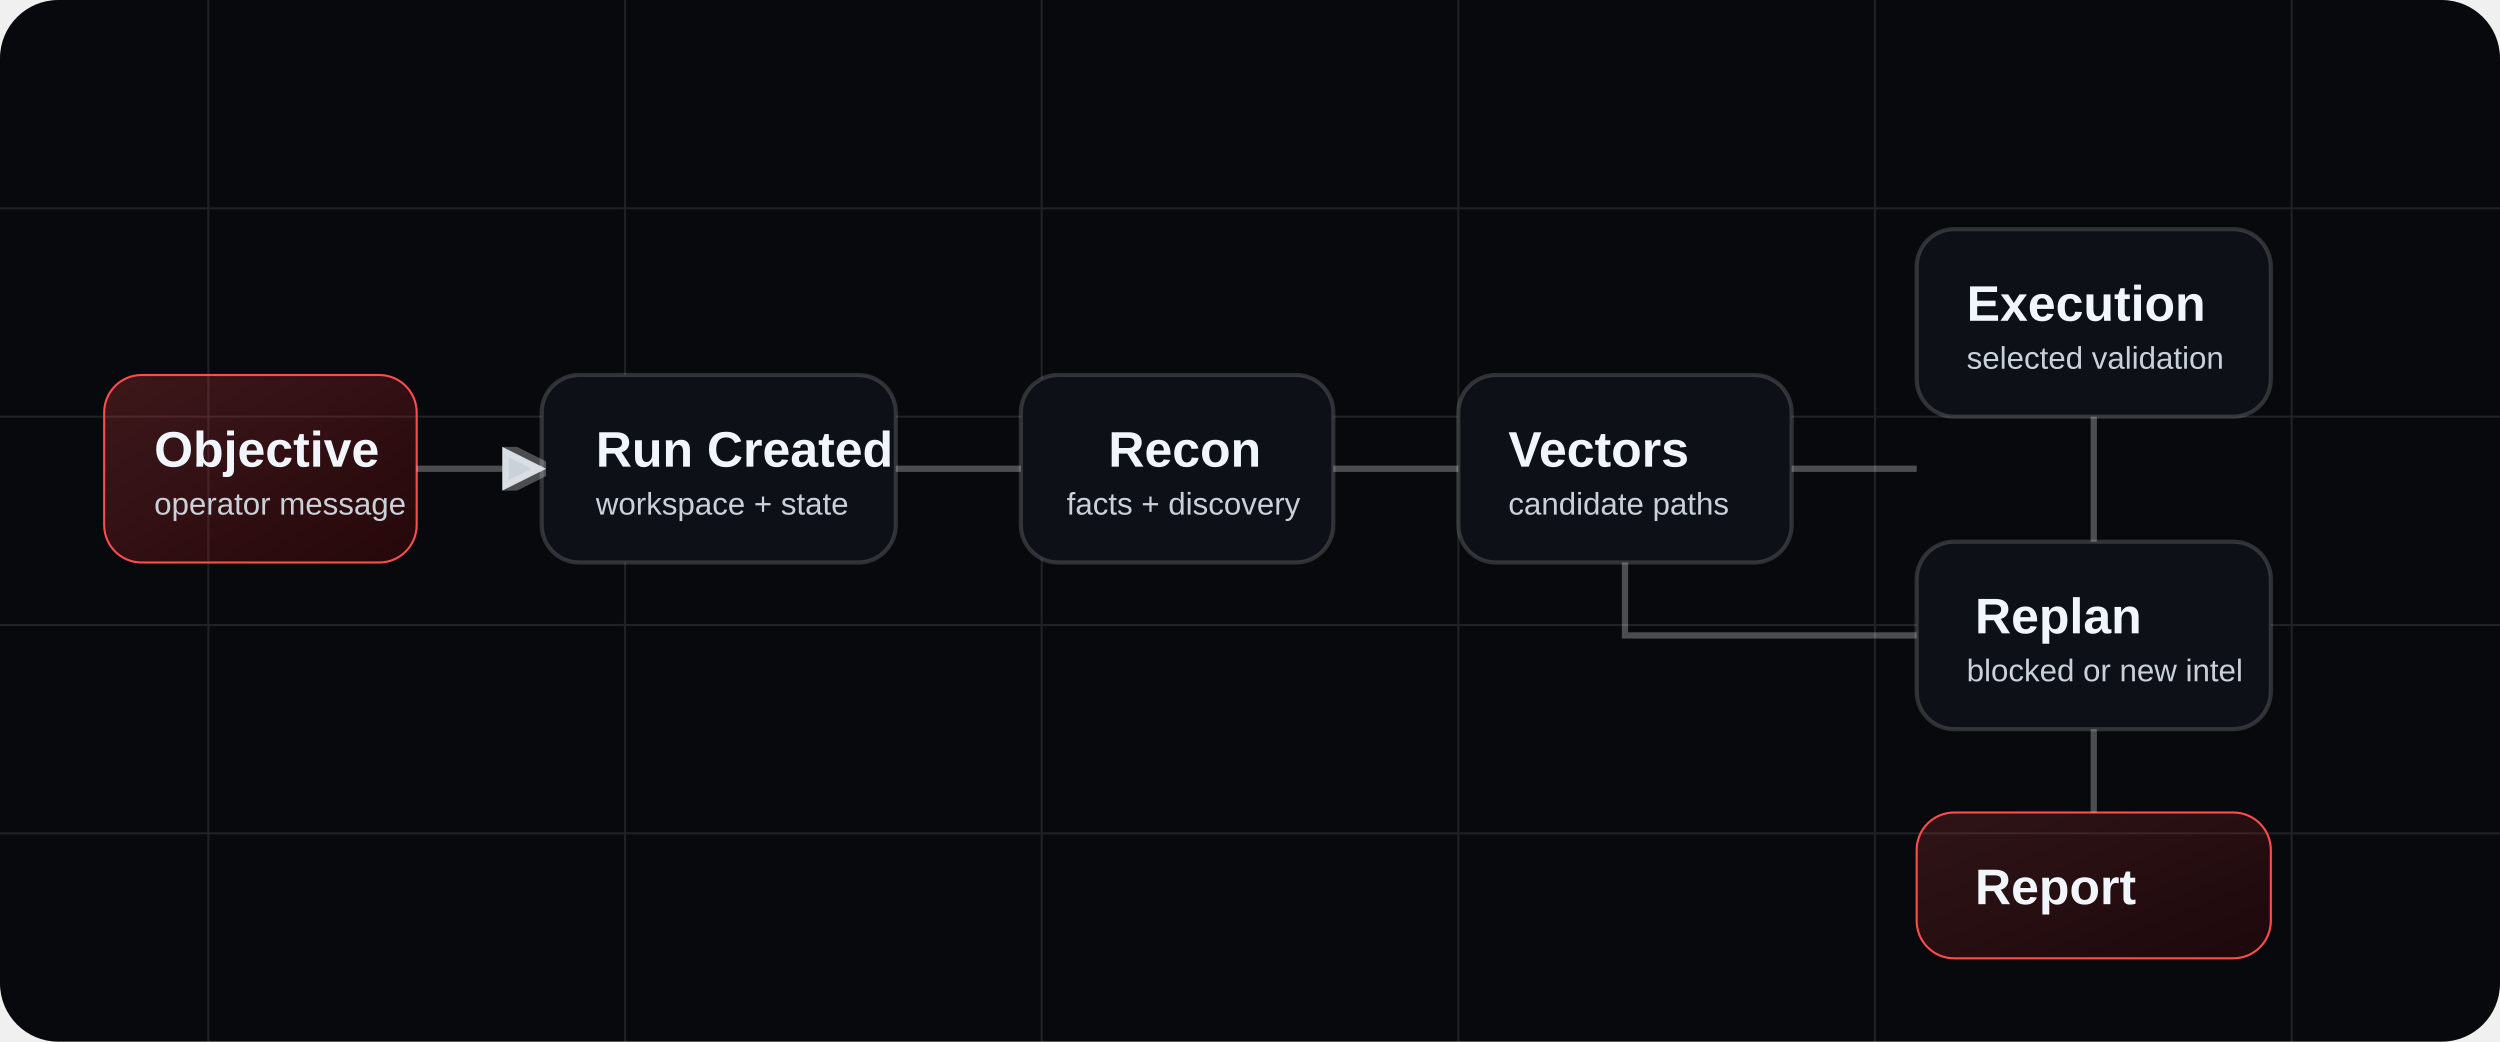
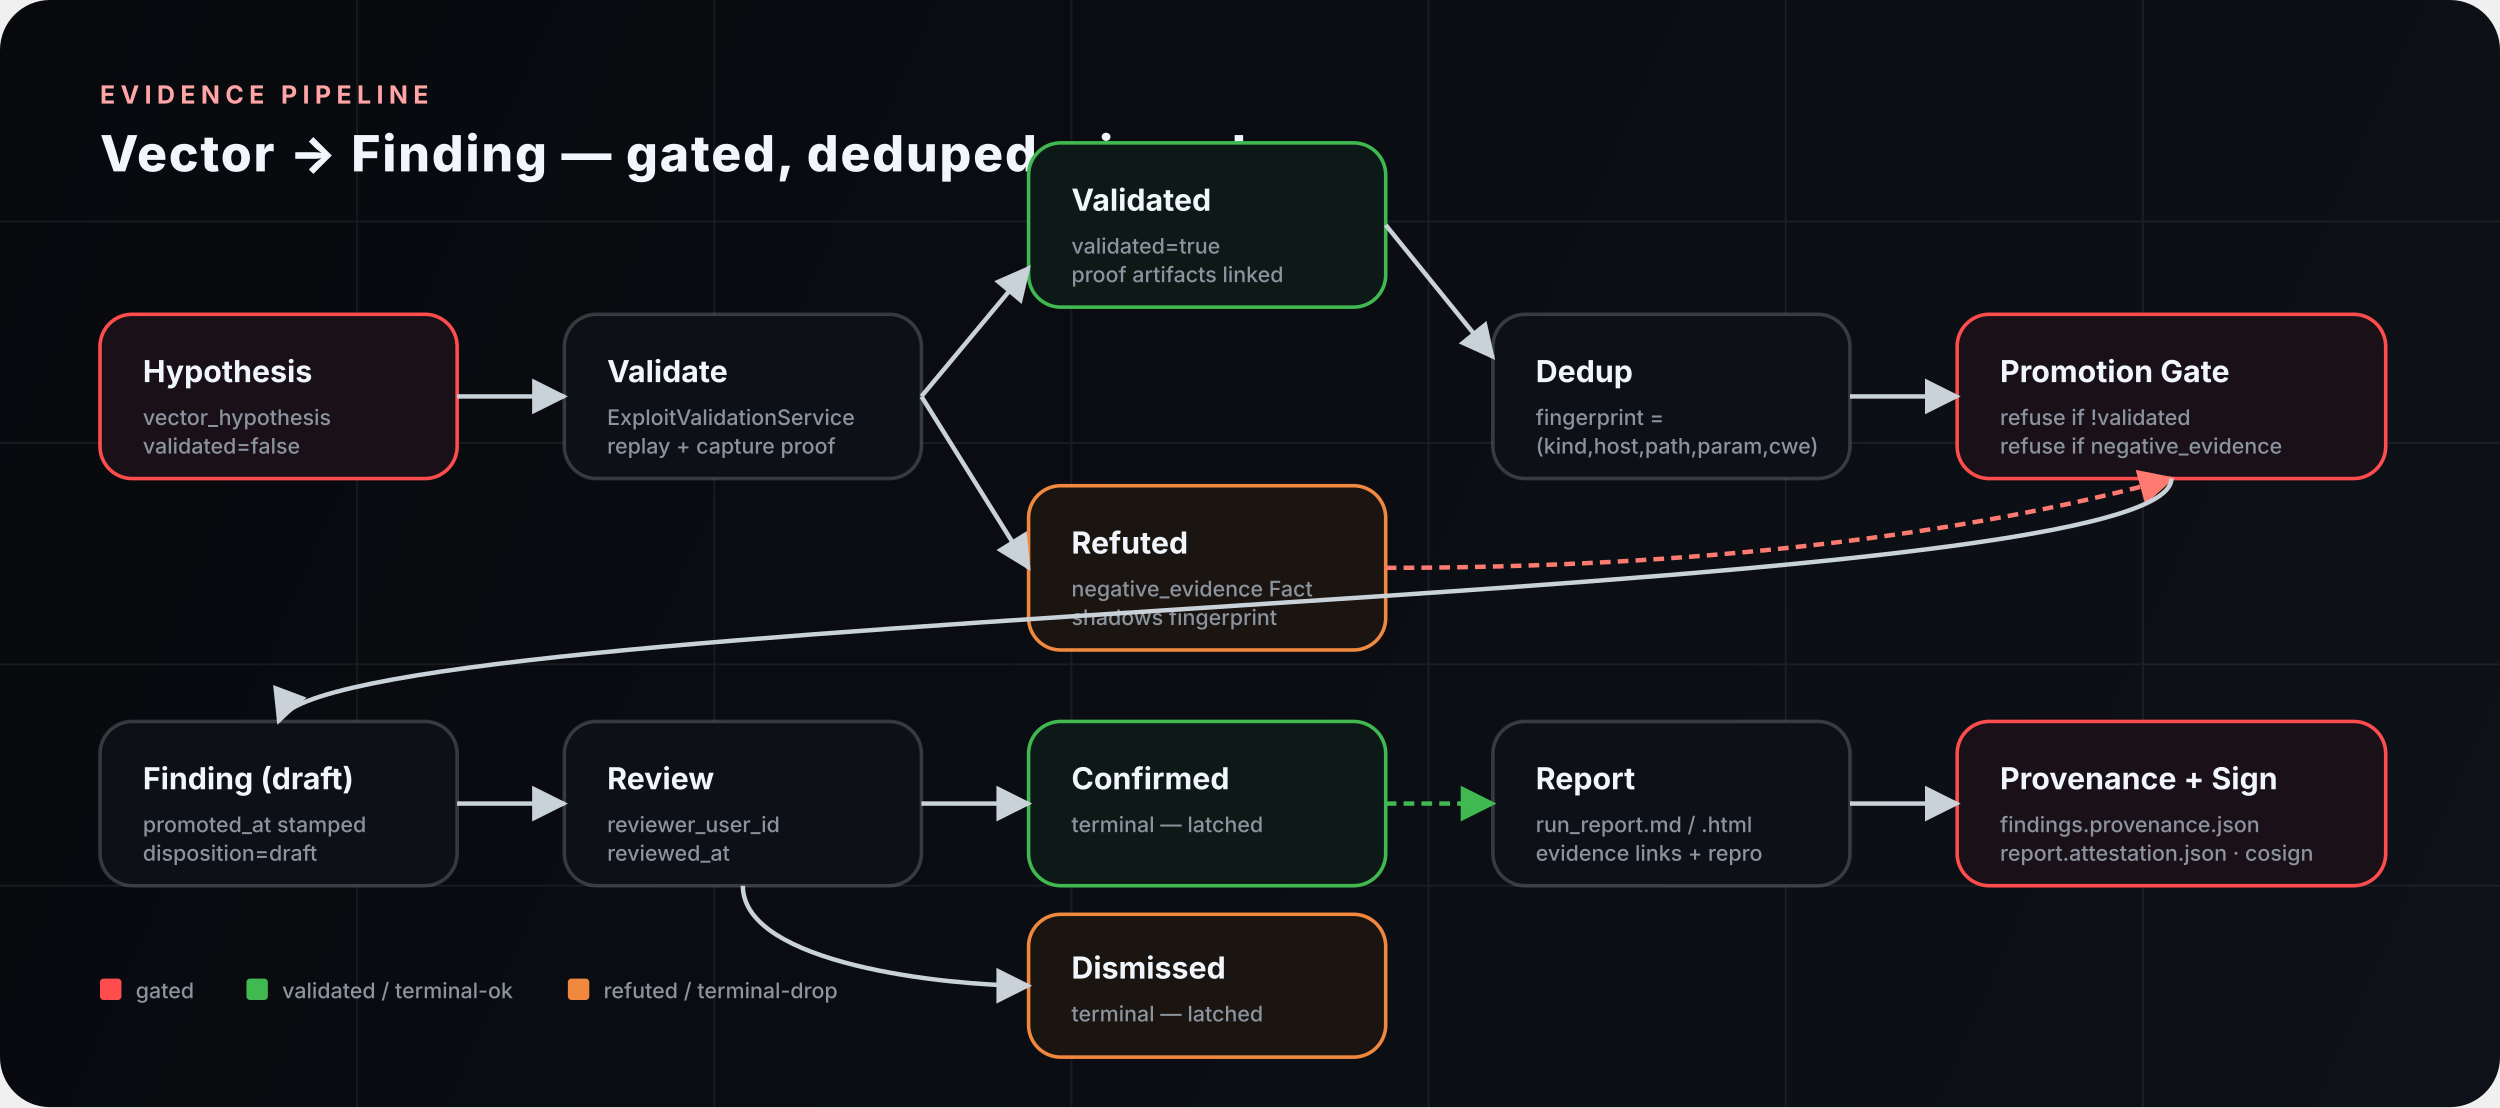
- <svg xmlns="http://www.w3.org/2000/svg" width="1200" height="500" viewBox="0 0 1200 500" fill="none">
+ <svg xmlns="http://www.w3.org/2000/svg" width="1400" height="620" viewBox="0 0 1400 620" fill="none">
  <defs>
-     <linearGradient id="rr" x1="0" y1="0" x2="1" y2="1">
+     <linearGradient id="bg" x1="0" y1="0" x2="1400" y2="620" gradientUnits="userSpaceOnUse">
+       <stop stop-color="#07090d" />
+       <stop offset="1" stop-color="#0e1117" />
+     </linearGradient>
+     <linearGradient id="red" x1="0" y1="0" x2="1" y2="1">
      <stop stop-color="#ff4d4d" />
      <stop offset="1" stop-color="#930000" />
    </linearGradient>
+     <linearGradient id="green" x1="0" y1="0" x2="1" y2="1">
+       <stop stop-color="#3fb950" />
+       <stop offset="1" stop-color="#1a7f37" />
+     </linearGradient>
+     <linearGradient id="amber" x1="0" y1="0" x2="1" y2="1">
+       <stop stop-color="#f0883e" />
+       <stop offset="1" stop-color="#9e4b16" />
+     </linearGradient>
+     <marker id="arrow" viewBox="0 0 10 10" refX="9" refY="5" markerWidth="8" markerHeight="8" orient="auto-start-reverse">
+       <path d="M0 0L10 5L0 10Z" fill="#c9d1d9" />
+     </marker>
+     <marker id="arrow-red" viewBox="0 0 10 10" refX="9" refY="5" markerWidth="8" markerHeight="8" orient="auto-start-reverse">
+       <path d="M0 0L10 5L0 10Z" fill="#ff7b72" />
+     </marker>
+     <marker id="arrow-green" viewBox="0 0 10 10" refX="9" refY="5" markerWidth="8" markerHeight="8" orient="auto-start-reverse">
+       <path d="M0 0L10 5L0 10Z" fill="#3fb950" />
+     </marker>
    <style>
-   .box { fill:#0d1117; stroke:rgba(255,255,255,0.16); stroke-width:2; rx:18; }
-   .t1 { fill:#f0f6fc; font: 700 24px Arial, Helvetica, sans-serif; }
-   .t2 { fill:#c9d1d9; font: 500 15px Arial, Helvetica, sans-serif; }
- </style>
+       .title { fill:#f0f6fc; font: 800 28px "Inter", Arial, sans-serif; letter-spacing:1px; }
+       .kicker { fill:#ffa5a5; font: 700 14px "Inter", Arial, sans-serif; letter-spacing:3px; }
+       .node { fill:#0d1117; stroke:rgba(255,255,255,0.18); stroke-width:2; }
+       .node-accent { fill:#1a1118; stroke:#ff4d4d; stroke-width:2; }
+       .node-good   { fill:#0d1917; stroke:#3fb950; stroke-width:2; }
+       .node-warn   { fill:#1a1510; stroke:#f0883e; stroke-width:2; }
+       .label { fill:#f0f6fc; font: 700 17px "Inter", Arial, sans-serif; }
+       .sub   { fill:#8b949e; font: 500 12px "Inter", monospace; }
+       .edge  { stroke:#c9d1d9; stroke-width:2.5; fill:none; }
+       .edge-good { stroke:#3fb950; stroke-width:2.5; fill:none; stroke-dasharray:6 4; }
+       .edge-red  { stroke:#ff7b72; stroke-width:2.5; fill:none; stroke-dasharray:6 4; }
+     </style>
  </defs>
-   <rect width="1200" height="500" rx="28" fill="#07090d" />
-   <g opacity="0.1" stroke="#fff">
-     <path d="M0 100H1200" />
-     <path d="M0 200H1200" />
-     <path d="M0 300H1200" />
-     <path d="M0 400H1200" />
-     <path d="M100 0V500" />
-     <path d="M300 0V500" />
-     <path d="M500 0V500" />
-     <path d="M700 0V500" />
-     <path d="M900 0V500" />
-     <path d="M1100 0V500" />
+   <rect width="1400" height="620" rx="28" fill="url(#bg)" />
+   <g opacity="0.07" stroke="#fff">
+     <path d="M0 124H1400" />
+     <path d="M0 248H1400" />
+     <path d="M0 372H1400" />
+     <path d="M0 496H1400" />
+     <path d="M200 0V620" />
+     <path d="M400 0V620" />
+     <path d="M600 0V620" />
+     <path d="M800 0V620" />
+     <path d="M1000 0V620" />
+     <path d="M1200 0V620" />
  </g>
-   <rect x="50" y="180" width="150" height="90" rx="18" fill="url(#rr)" fill-opacity="0.22" stroke="#ff4d4d" />
-   <text x="74" y="224" class="t1">Objective</text>
-   <text x="74" y="247" class="t2">operator message</text>
-   <rect x="260" y="180" width="170" height="90" class="box" />
-   <text x="286" y="224" class="t1">Run Created</text>
-   <text x="286" y="247" class="t2">workspace + state</text>
-   <rect x="490" y="180" width="150" height="90" class="box" />
-   <text x="532" y="224" class="t1">Recon</text>
-   <text x="512" y="247" class="t2">facts + discovery</text>
-   <rect x="700" y="180" width="160" height="90" class="box" />
-   <text x="724" y="224" class="t1">Vectors</text>
-   <text x="724" y="247" class="t2">candidate paths</text>
-   <rect x="920" y="110" width="170" height="90" class="box" />
-   <text x="944" y="154" class="t1">Execution</text>
-   <text x="944" y="177" class="t2">selected validation</text>
-   <rect x="920" y="260" width="170" height="90" class="box" />
-   <text x="948" y="304" class="t1">Replan</text>
-   <text x="944" y="327" class="t2">blocked or new intel</text>
-   <rect x="920" y="390" width="170" height="70" rx="18" fill="url(#rr)" fill-opacity="0.16" stroke="#ff4d4d" />
-   <text x="948" y="434" class="t1">Report</text>
-   <g stroke="rgba(255,255,255,0.28)" stroke-width="3" marker-end="url(#arrow)">
-     <defs>
-       <marker id="arrow" viewBox="0 0 10 10" refX="9" refY="5" markerWidth="7" markerHeight="7" orient="auto-start-reverse">
-         <path d="M0 0L10 5L0 10Z" fill="#c9d1d9" />
-       </marker>
-     </defs>
-     <path d="M200 225H260" />
-     <path d="M430 225H490" />
-     <path d="M640 225H700" />
-     <path d="M860 225H920" />
-     <path d="M1005 200V260" />
-     <path d="M1005 350V390" />
-     <path d="M920 305H780V270" />
+   <text x="56" y="58" class="kicker">EVIDENCE PIPELINE</text>
+   <text x="56" y="96" class="title">Vector → Finding — gated, deduped, signed</text>
+   <g>
+     <rect x="56" y="176" width="200" height="92" rx="18" class="node-accent" />
+     <text x="80" y="214" class="label">Hypothesis</text>
+     <text x="80" y="238" class="sub">vector_hypothesis</text>
+     <text x="80" y="254" class="sub">validated=false</text>
+     <rect x="316" y="176" width="200" height="92" rx="18" class="node" />
+     <text x="340" y="214" class="label">Validate</text>
+     <text x="340" y="238" class="sub">ExploitValidationService</text>
+     <text x="340" y="254" class="sub">replay + capture proof</text>
+   </g>
+   <g>
+     <rect x="576" y="80" width="200" height="92" rx="18" class="node-good" />
+     <text x="600" y="118" class="label">Validated</text>
+     <text x="600" y="142" class="sub">validated=true</text>
+     <text x="600" y="158" class="sub">proof artifacts linked</text>
+     <rect x="576" y="272" width="200" height="92" rx="18" class="node-warn" />
+     <text x="600" y="310" class="label">Refuted</text>
+     <text x="600" y="334" class="sub">negative_evidence Fact</text>
+     <text x="600" y="350" class="sub">shadows fingerprint</text>
+   </g>
+   <g>
+     <rect x="836" y="176" width="200" height="92" rx="18" class="node" />
+     <text x="860" y="214" class="label">Dedup</text>
+     <text x="860" y="238" class="sub">fingerprint =</text>
+     <text x="860" y="254" class="sub">(kind,host,path,param,cwe)</text>
+     <rect x="1096" y="176" width="240" height="92" rx="18" class="node-accent" />
+     <text x="1120" y="214" class="label">Promotion Gate</text>
+     <text x="1120" y="238" class="sub">refuse if !validated</text>
+     <text x="1120" y="254" class="sub">refuse if negative_evidence</text>
+   </g>
+   <g>
+     <rect x="56" y="404" width="200" height="92" rx="18" class="node" />
+     <text x="80" y="442" class="label">Finding (draft)</text>
+     <text x="80" y="466" class="sub">promoted_at stamped</text>
+     <text x="80" y="482" class="sub">disposition=draft</text>
+     <rect x="316" y="404" width="200" height="92" rx="18" class="node" />
+     <text x="340" y="442" class="label">Review</text>
+     <text x="340" y="466" class="sub">reviewer_user_id</text>
+     <text x="340" y="482" class="sub">reviewed_at</text>
+     <rect x="576" y="404" width="200" height="92" rx="18" class="node-good" />
+     <text x="600" y="442" class="label">Confirmed</text>
+     <text x="600" y="466" class="sub">terminal — latched</text>
+     <rect x="576" y="512" width="200" height="80" rx="18" class="node-warn" />
+     <text x="600" y="548" class="label">Dismissed</text>
+     <text x="600" y="572" class="sub">terminal — latched</text>
+     <rect x="836" y="404" width="200" height="92" rx="18" class="node" />
+     <text x="860" y="442" class="label">Report</text>
+     <text x="860" y="466" class="sub">run_report.md / .html</text>
+     <text x="860" y="482" class="sub">evidence links + repro</text>
+     <rect x="1096" y="404" width="240" height="92" rx="18" class="node-accent" />
+     <text x="1120" y="442" class="label">Provenance + Sign</text>
+     <text x="1120" y="466" class="sub">findings.provenance.json</text>
+     <text x="1120" y="482" class="sub">report.attestation.json · cosign</text>
+   </g>
+   <g marker-end="url(#arrow)">
+     <path class="edge" d="M256 222 L316 222" />
+     <path class="edge" d="M516 222 L576 150" />
+     <path class="edge" d="M516 222 L576 318" />
+     <path class="edge" d="M776 126 L836 200" />
+     <path class="edge" d="M1036 222 L1096 222" />
+   </g>
+   <g marker-end="url(#arrow-red)">
+     <path class="edge-red" d="M776 318 C 950 318, 1100 300, 1216 268" />
+   </g>
+   <g marker-end="url(#arrow)">
+     <path class="edge" d="M1216 268 C 1216 340, 180 340, 156 404" />
+   </g>
+   <g marker-end="url(#arrow)">
+     <path class="edge" d="M256 450 L316 450" />
+     <path class="edge" d="M516 450 L576 450" />
+     <path class="edge" d="M416 496 C 416 540, 530 552, 576 552" />
+   </g>
+   <g marker-end="url(#arrow-green)">
+     <path class="edge-good" d="M776 450 L836 450" />
+   </g>
+   <g marker-end="url(#arrow)">
+     <path class="edge" d="M1036 450 L1096 450" />
+   </g>
+   <g transform="translate(56 548)">
+     <rect width="12" height="12" rx="2" fill="#ff4d4d" />
+     <text x="20" y="11" class="sub">gated</text>
+     <rect x="82" width="12" height="12" rx="2" fill="#3fb950" />
+     <text x="102" y="11" class="sub">validated / terminal-ok</text>
+     <rect x="262" width="12" height="12" rx="2" fill="#f0883e" />
+     <text x="282" y="11" class="sub">refuted / terminal-drop</text>
  </g>
</svg>
